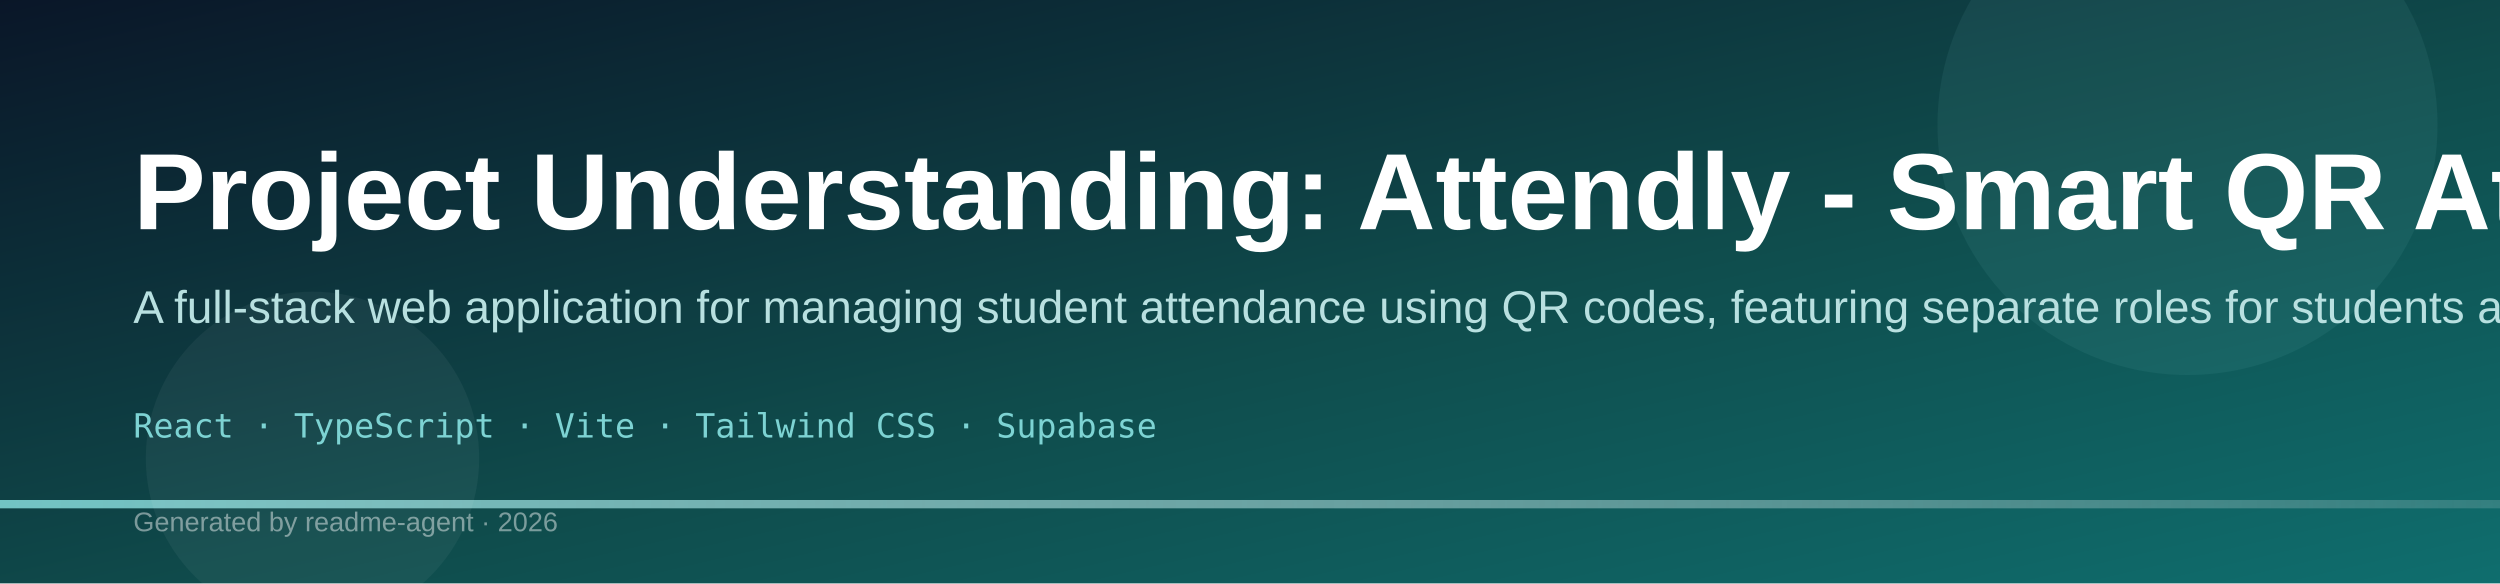
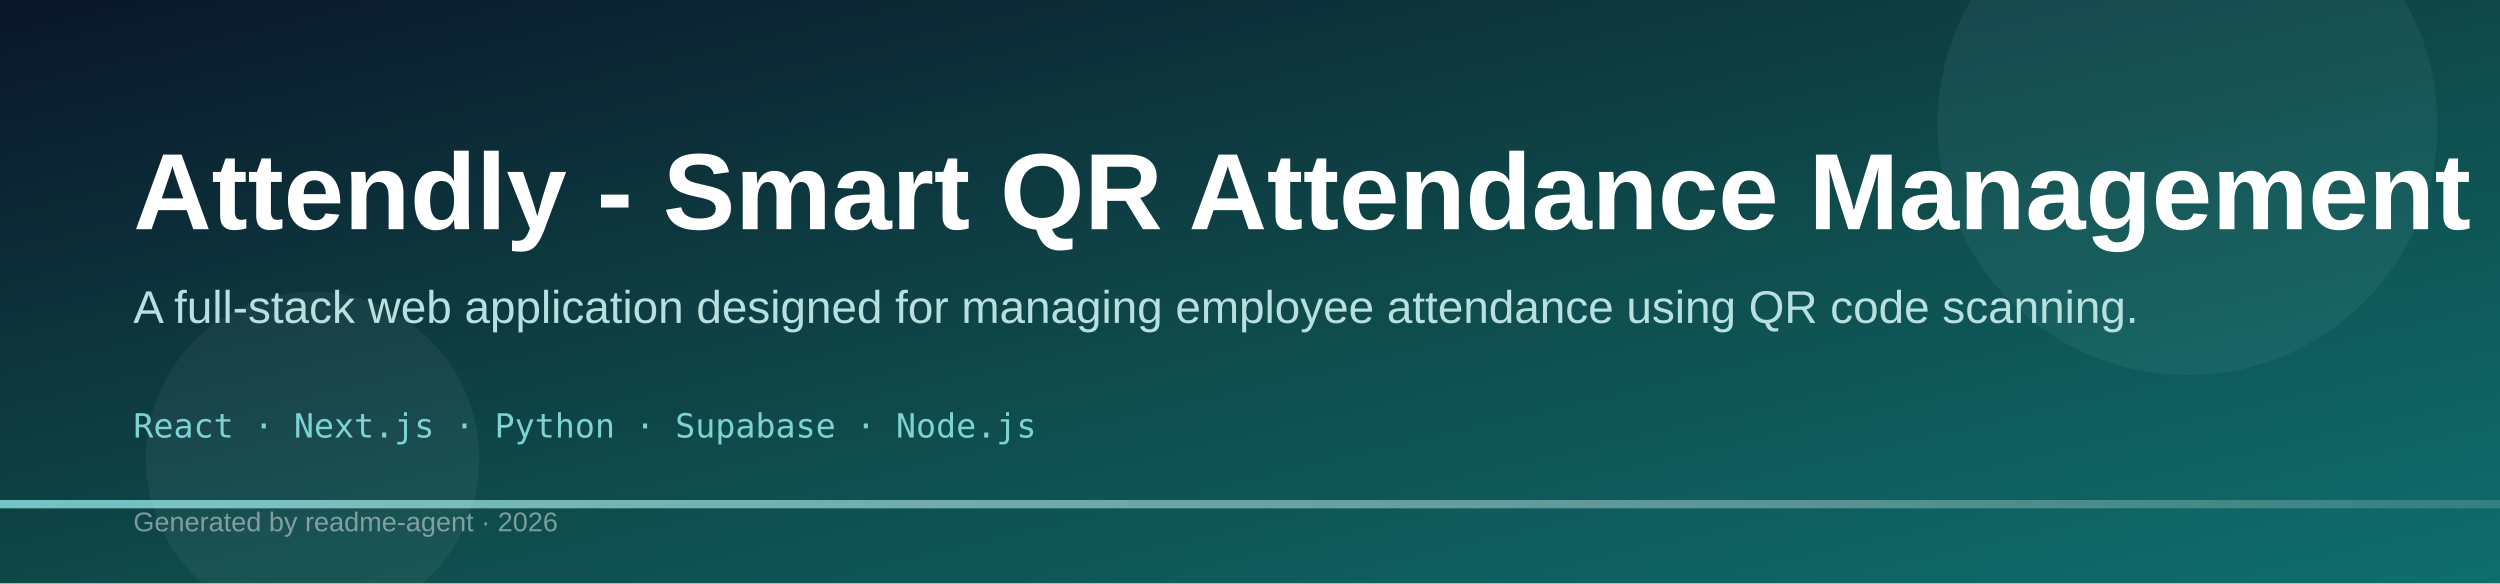
- <svg xmlns="http://www.w3.org/2000/svg" width="1200" height="280" viewBox="0 0 1200 280" role="img" aria-label="Project Understanding: Attendly - Smart QR Attendance Management System">
+ <svg xmlns="http://www.w3.org/2000/svg" width="1200" height="280" viewBox="0 0 1200 280" role="img" aria-label="Attendly - Smart QR Attendance Management System">
  <defs>
    <linearGradient id="bg" x1="0%" y1="0%" x2="100%" y2="100%">
      <stop offset="0%" stop-color="#0a1628" />
      <stop offset="55%" stop-color="#0f4c4c" />
      <stop offset="100%" stop-color="#0f6e6e" />
    </linearGradient>
    <linearGradient id="accent" x1="0%" y1="0%" x2="100%" y2="0%">
      <stop offset="0%" stop-color="#7dd3d3" stop-opacity="0.9" />
      <stop offset="100%" stop-color="#ffffff" stop-opacity="0.15" />
    </linearGradient>
  </defs>
  <rect width="1200" height="280" fill="url(#bg)" />
  <rect x="0" y="240" width="1200" height="4" fill="url(#accent)" />
  <circle cx="1050" cy="60" r="120" fill="#7dd3d3" fill-opacity="0.08" />
  <circle cx="150" cy="220" r="80" fill="#ffffff" fill-opacity="0.05" />
-   <text x="64" y="110" fill="#ffffff" font-family="Segoe UI, Arial, sans-serif" font-size="52" font-weight="700">Project Understanding: Attendly - Smart QR Attendance Management System</text>
-   <text x="64" y="155" fill="#b8e0e0" font-family="Segoe UI, Arial, sans-serif" font-size="22">A full-stack web application for managing student attendance using QR codes, featuring separate roles for students and a</text>
-   <text x="64" y="210" fill="#7dd3d3" font-family="Consolas, monospace" font-size="16">React · TypeScript · Vite · Tailwind CSS · Supabase</text>
+   <text x="64" y="110" fill="#ffffff" font-family="Segoe UI, Arial, sans-serif" font-size="52" font-weight="700">Attendly - Smart QR Attendance Management System</text>
+   <text x="64" y="155" fill="#b8e0e0" font-family="Segoe UI, Arial, sans-serif" font-size="22">A full-stack web application designed for managing employee attendance using QR code scanning.</text>
+   <text x="64" y="210" fill="#7dd3d3" font-family="Consolas, monospace" font-size="16">React · Next.js · Python · Supabase · Node.js</text>
  <text x="64" y="255" fill="#ffffff" fill-opacity="0.45" font-family="Segoe UI, Arial, sans-serif" font-size="13">Generated by readme-agent · 2026</text>
</svg>
